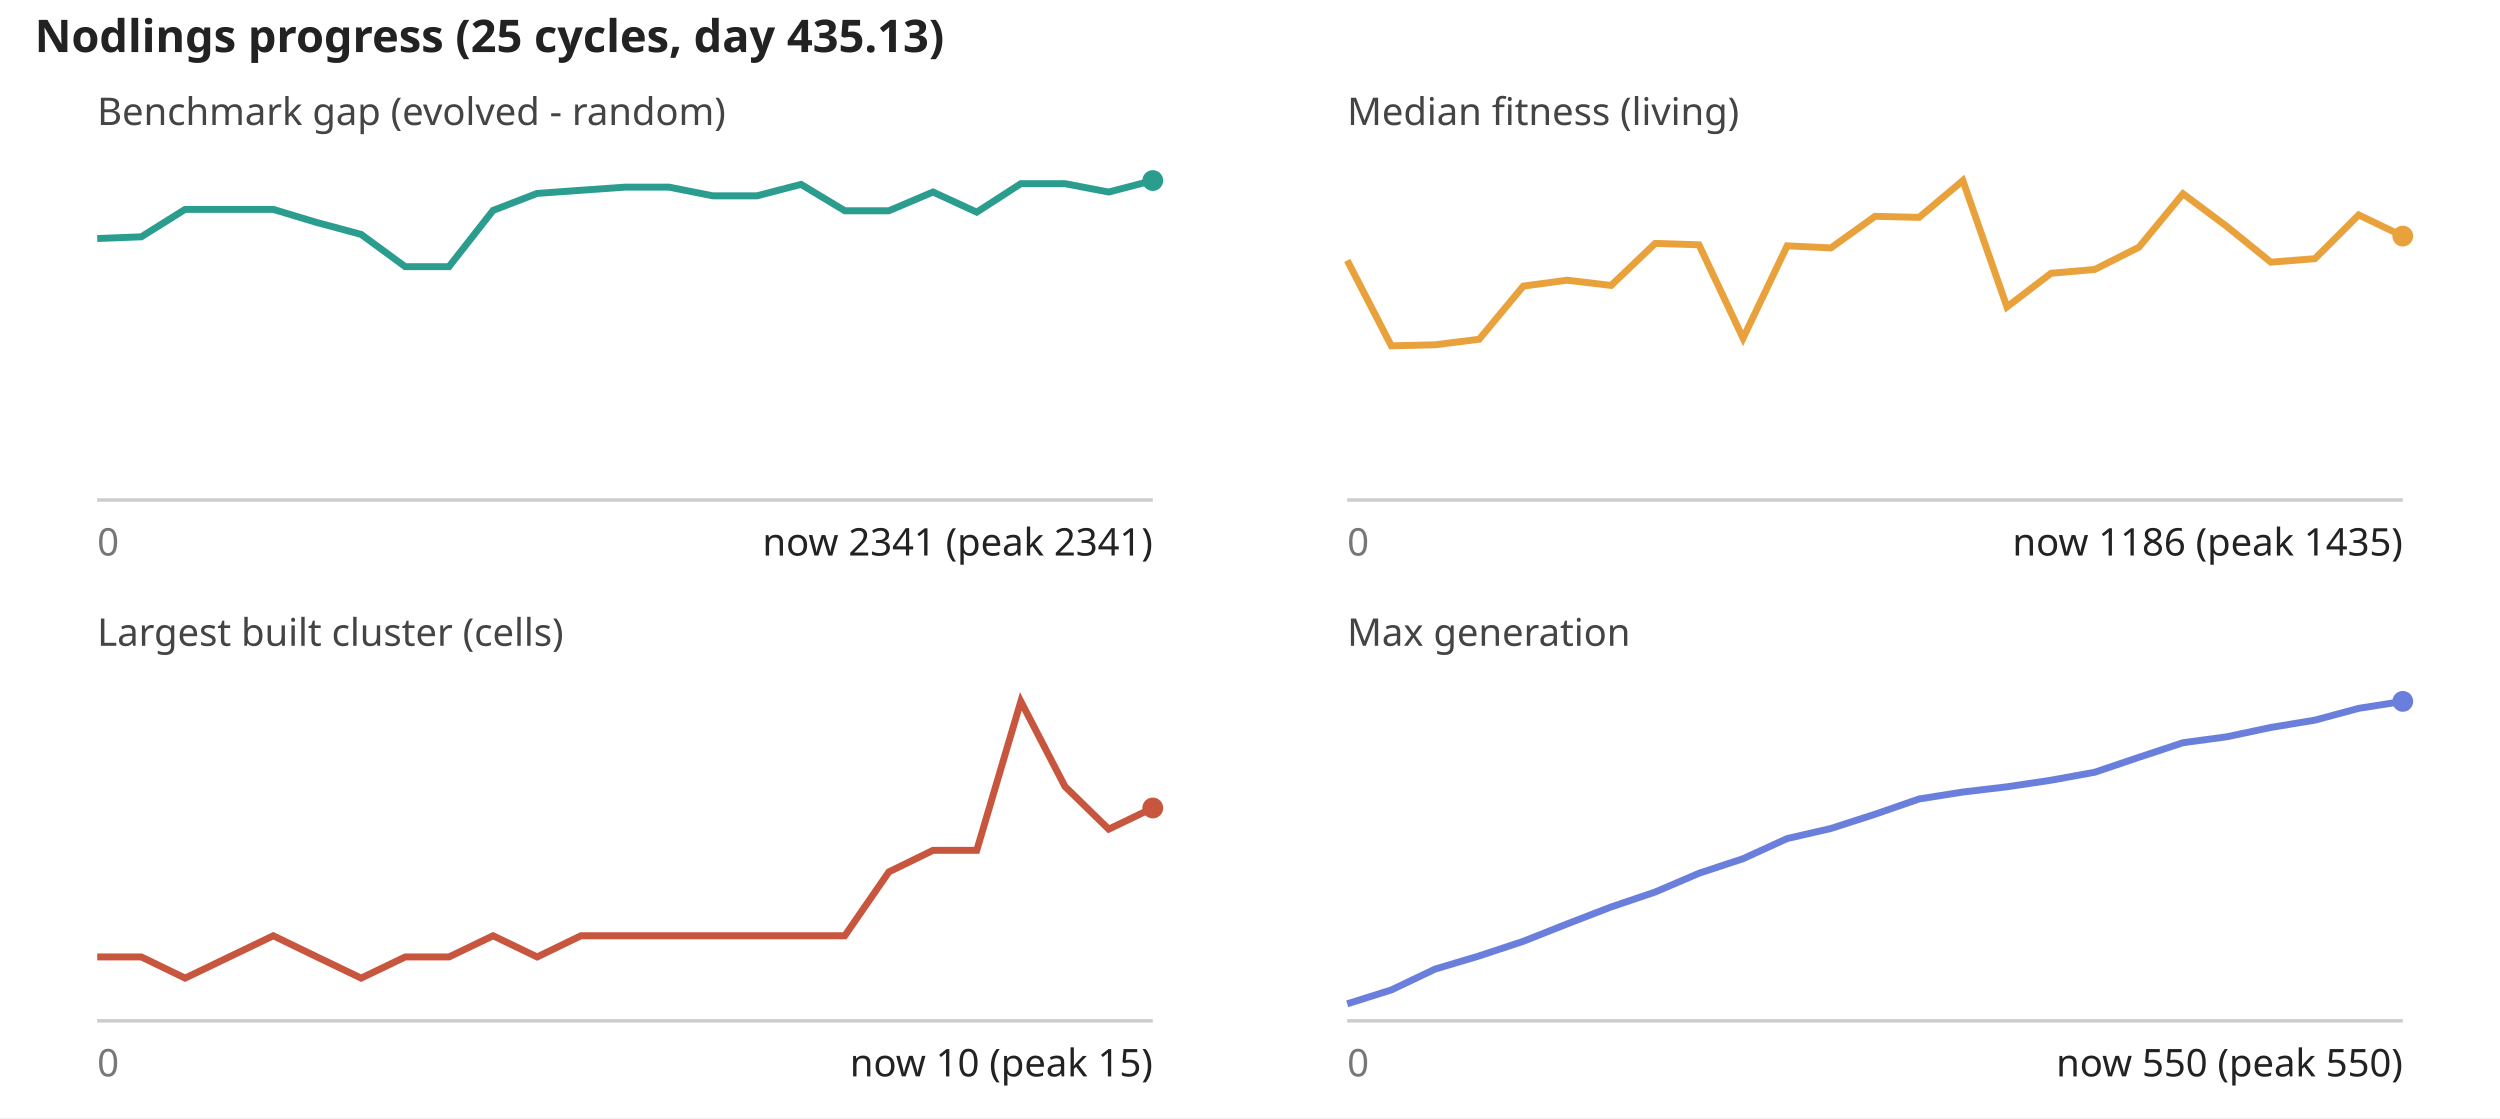
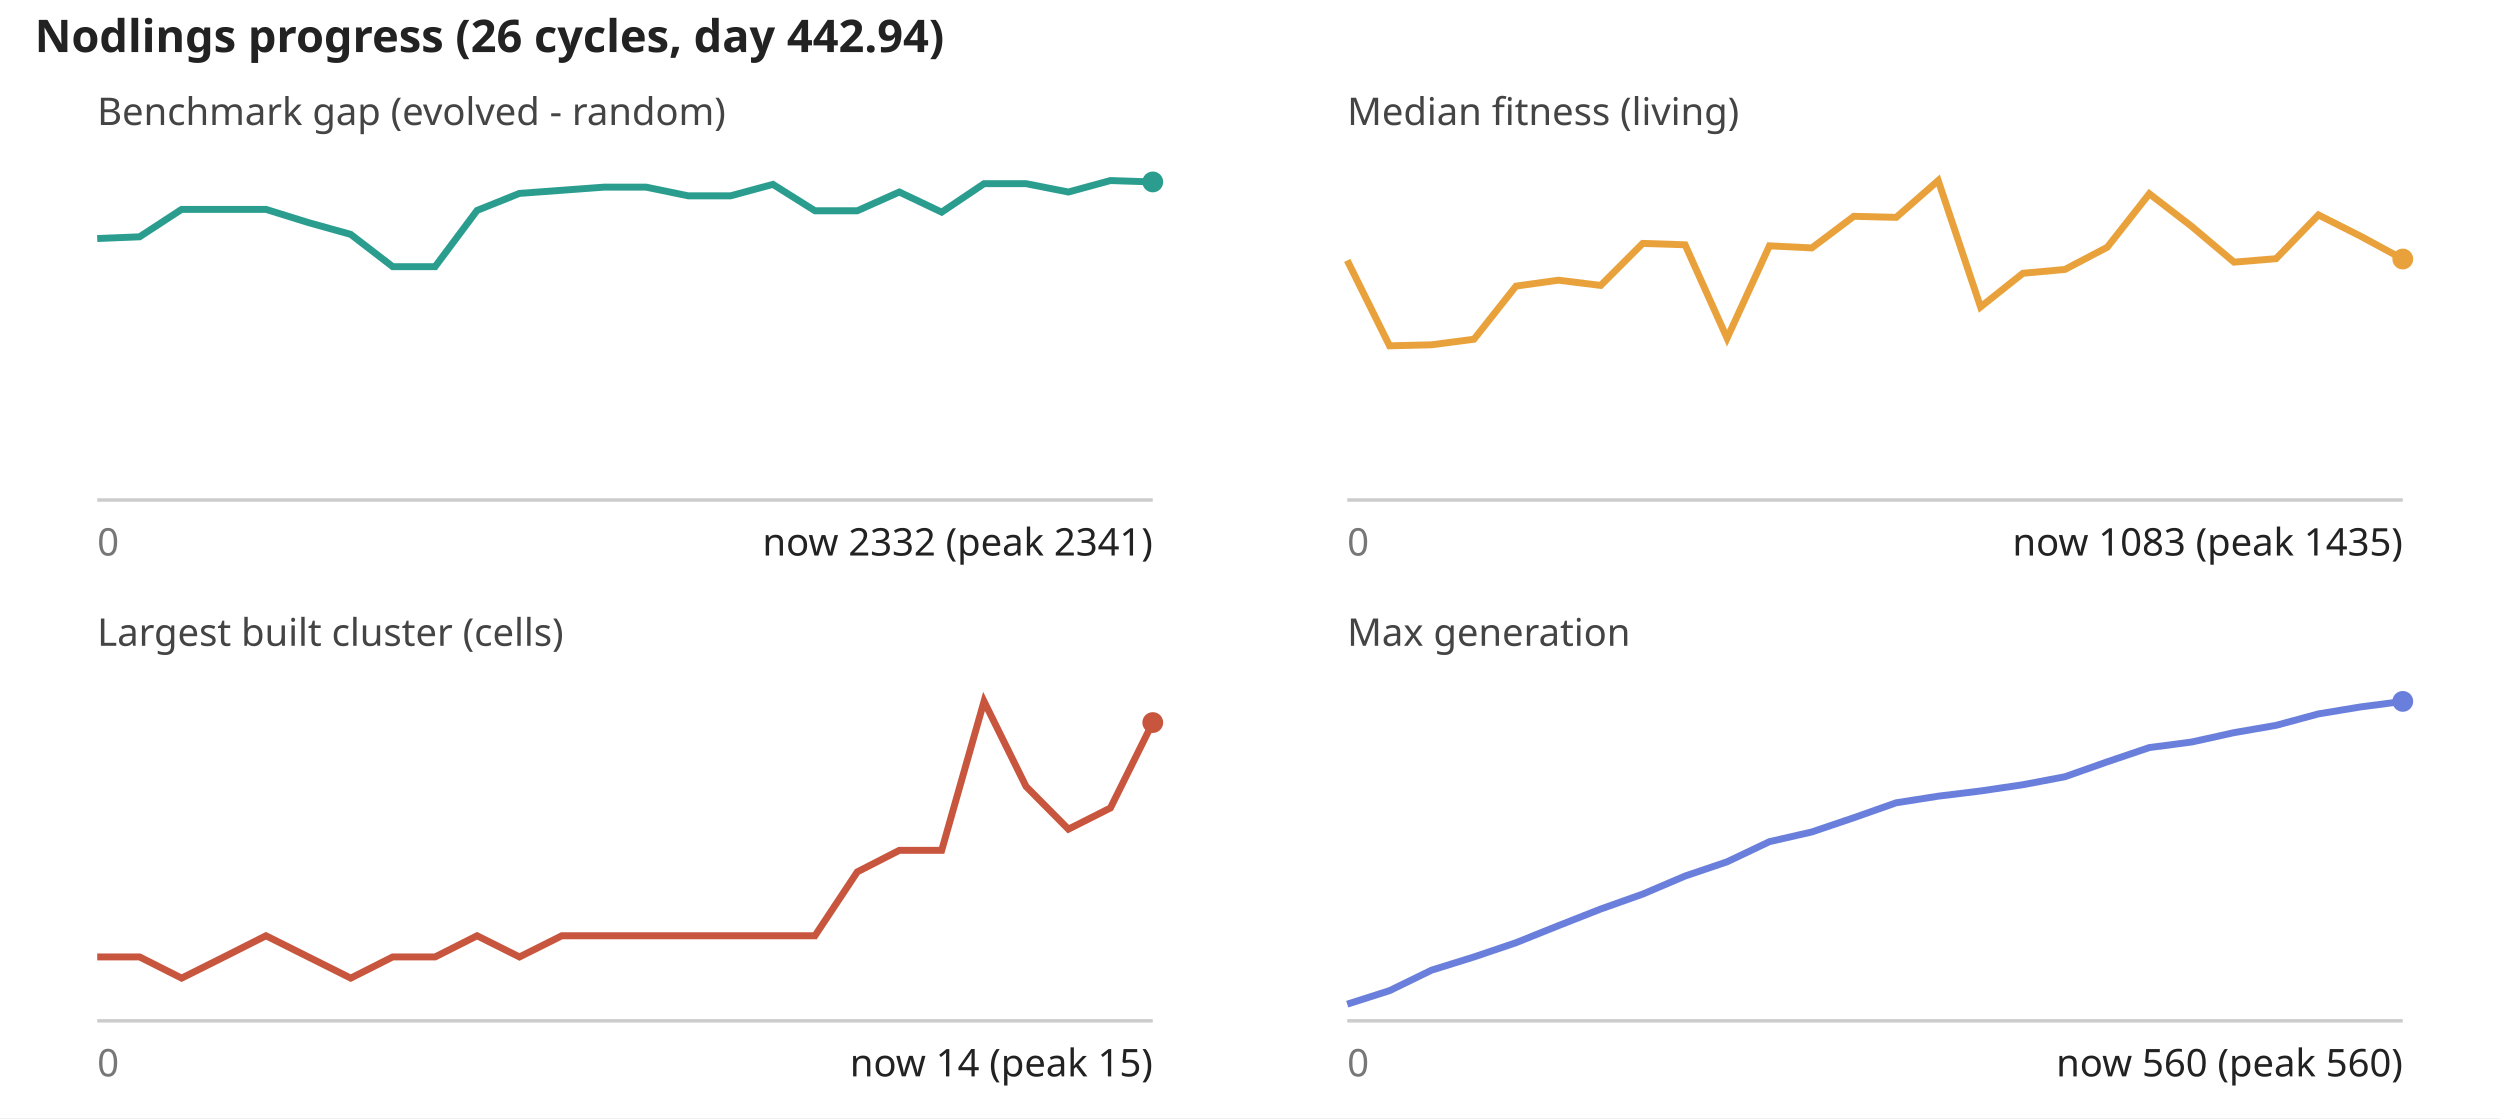
<svg xmlns="http://www.w3.org/2000/svg" viewBox="0 0 720 322" font-family="sans-serif" font-size="11">
  <rect width="100%" height="100%" fill="#fff" />
-   <text x="10" y="15" font-size="13" font-weight="bold" fill="#222">Nodlings progress (25 cycles, day 435.13)</text>
+   <text x="10" y="15" font-size="13" font-weight="bold" fill="#222">Nodlings progress (26 cycles, day 442.94)</text>
  <text x="28" y="36" fill="#444">Benchmark gap (evolved - random)</text>
  <line x1="28" y1="144" x2="332" y2="144" stroke="#ccc" />
-   <polyline fill="none" stroke="#2a9d8f" stroke-width="2" points="28.0,68.7 40.7,68.2 53.3,60.3 66.0,60.3 78.7,60.3 91.3,64.1 104.0,67.5 116.7,76.8 129.3,76.8 142.0,60.6 154.7,55.7 167.3,54.8 180.0,53.9 192.7,53.9 205.3,56.4 218.0,56.4 230.7,53.1 243.3,60.7 256.0,60.7 268.7,55.3 281.3,61.1 294.0,52.9 306.7,52.9 319.3,55.3 332.0,52.0" />
-   <circle cx="332.0" cy="52.0" r="3" fill="#2a9d8f" />
+   <polyline fill="none" stroke="#2a9d8f" stroke-width="2" points="28.0,68.7 40.2,68.2 52.3,60.3 64.5,60.3 76.6,60.3 88.8,64.1 101.0,67.5 113.1,76.8 125.3,76.8 137.4,60.6 149.6,55.7 161.8,54.8 173.9,53.9 186.1,53.9 198.2,56.4 210.4,56.4 222.6,53.1 234.7,60.7 246.9,60.7 259.0,55.3 271.2,61.1 283.4,52.9 295.5,52.9 307.7,55.3 319.8,52.0 332.0,52.4" />
+   <circle cx="332.0" cy="52.4" r="3" fill="#2a9d8f" />
  <text x="28" y="160" fill="#777">0</text>
-   <text x="332" y="160" text-anchor="end" fill="#222">now 2341 (peak 2341)</text>
+   <text x="332" y="160" text-anchor="end" fill="#222">now 2332 (peak 2341)</text>
  <text x="388" y="36" fill="#444">Median fitness (living)</text>
  <line x1="388" y1="144" x2="692" y2="144" stroke="#ccc" />
-   <polyline fill="none" stroke="#e9a23b" stroke-width="2" points="388.0,75.0 400.7,99.6 413.3,99.3 426.0,97.7 438.7,82.4 451.3,80.7 464.0,82.2 476.7,70.1 489.3,70.5 502.0,97.4 514.7,70.8 527.3,71.4 540.0,62.3 552.7,62.6 565.3,52.0 578.0,88.4 590.7,78.7 603.3,77.6 616.0,71.2 628.7,55.8 641.3,65.2 654.0,75.5 666.7,74.5 679.3,61.9 692.0,68.0" />
-   <circle cx="692.0" cy="68.0" r="3" fill="#e9a23b" />
+   <polyline fill="none" stroke="#e9a23b" stroke-width="2" points="388.0,75.0 400.2,99.6 412.3,99.3 424.5,97.7 436.6,82.4 448.8,80.7 461.0,82.2 473.1,70.1 485.3,70.5 497.4,97.4 509.6,70.8 521.8,71.4 533.9,62.3 546.1,62.6 558.2,52.0 570.4,88.4 582.6,78.7 594.7,77.6 606.9,71.2 619.0,55.8 631.2,65.2 643.4,75.5 655.5,74.5 667.7,61.9 679.8,68.0 692.0,74.6" />
+   <circle cx="692.0" cy="74.6" r="3" fill="#e9a23b" />
  <text x="388" y="160" fill="#777">0</text>
-   <text x="692" y="160" text-anchor="end" fill="#222">now 1186 (peak 1435)</text>
+   <text x="692" y="160" text-anchor="end" fill="#222">now 1083 (peak 1435)</text>
  <text x="28" y="186" fill="#444">Largest built cluster (cells)</text>
  <line x1="28" y1="294" x2="332" y2="294" stroke="#ccc" />
-   <polyline fill="none" stroke="#c8553d" stroke-width="2" points="28.0,275.6 40.7,275.6 53.3,281.7 66.0,275.6 78.7,269.5 91.3,275.6 104.0,281.7 116.7,275.6 129.3,275.6 142.0,269.5 154.7,275.6 167.3,269.5 180.0,269.5 192.7,269.5 205.3,269.5 218.0,269.5 230.7,269.5 243.3,269.5 256.0,251.1 268.7,244.9 281.3,244.9 294.0,202.0 306.7,226.5 319.3,238.8 332.0,232.7" />
-   <circle cx="332.0" cy="232.7" r="3" fill="#c8553d" />
+   <polyline fill="none" stroke="#c8553d" stroke-width="2" points="28.0,275.6 40.2,275.6 52.3,281.7 64.5,275.6 76.6,269.5 88.8,275.6 101.0,281.7 113.1,275.6 125.3,275.6 137.4,269.5 149.6,275.6 161.8,269.5 173.9,269.5 186.1,269.5 198.2,269.5 210.4,269.5 222.6,269.5 234.7,269.5 246.9,251.1 259.0,244.9 271.2,244.9 283.4,202.0 295.5,226.5 307.7,238.8 319.8,232.7 332.0,208.1" />
+   <circle cx="332.0" cy="208.1" r="3" fill="#c8553d" />
  <text x="28" y="310" fill="#777">0</text>
-   <text x="332" y="310" text-anchor="end" fill="#222">now 10 (peak 15)</text>
+   <text x="332" y="310" text-anchor="end" fill="#222">now 14 (peak 15)</text>
  <text x="388" y="186" fill="#444">Max generation</text>
  <line x1="388" y1="294" x2="692" y2="294" stroke="#ccc" />
-   <polyline fill="none" stroke="#6a7fdb" stroke-width="2" points="388.0,289.1 400.7,285.1 413.3,279.1 426.0,275.3 438.7,271.1 451.3,266.1 464.0,261.2 476.7,256.9 489.3,251.5 502.0,247.3 514.7,241.5 527.3,238.6 540.0,234.5 552.7,230.1 565.3,228.1 578.0,226.6 590.7,224.7 603.3,222.4 616.0,218.1 628.7,213.9 641.3,212.2 654.0,209.5 666.7,207.4 679.3,204.0 692.0,202.0" />
+   <polyline fill="none" stroke="#6a7fdb" stroke-width="2" points="388.0,289.2 400.2,285.3 412.3,279.4 424.5,275.6 436.6,271.5 448.8,266.6 461.0,261.8 473.1,257.5 485.3,252.3 497.4,248.2 509.6,242.4 521.8,239.6 533.9,235.5 546.1,231.2 558.2,229.3 570.4,227.8 582.6,226.0 594.7,223.7 606.9,219.4 619.0,215.3 631.2,213.7 643.4,211.0 655.5,208.9 667.7,205.6 679.8,203.6 692.0,202.0" />
  <circle cx="692.0" cy="202.0" r="3" fill="#6a7fdb" />
  <text x="388" y="310" fill="#777">0</text>
-   <text x="692" y="310" text-anchor="end" fill="#222">now 550 (peak 550)</text>
+   <text x="692" y="310" text-anchor="end" fill="#222">now 560 (peak 560)</text>
</svg>
